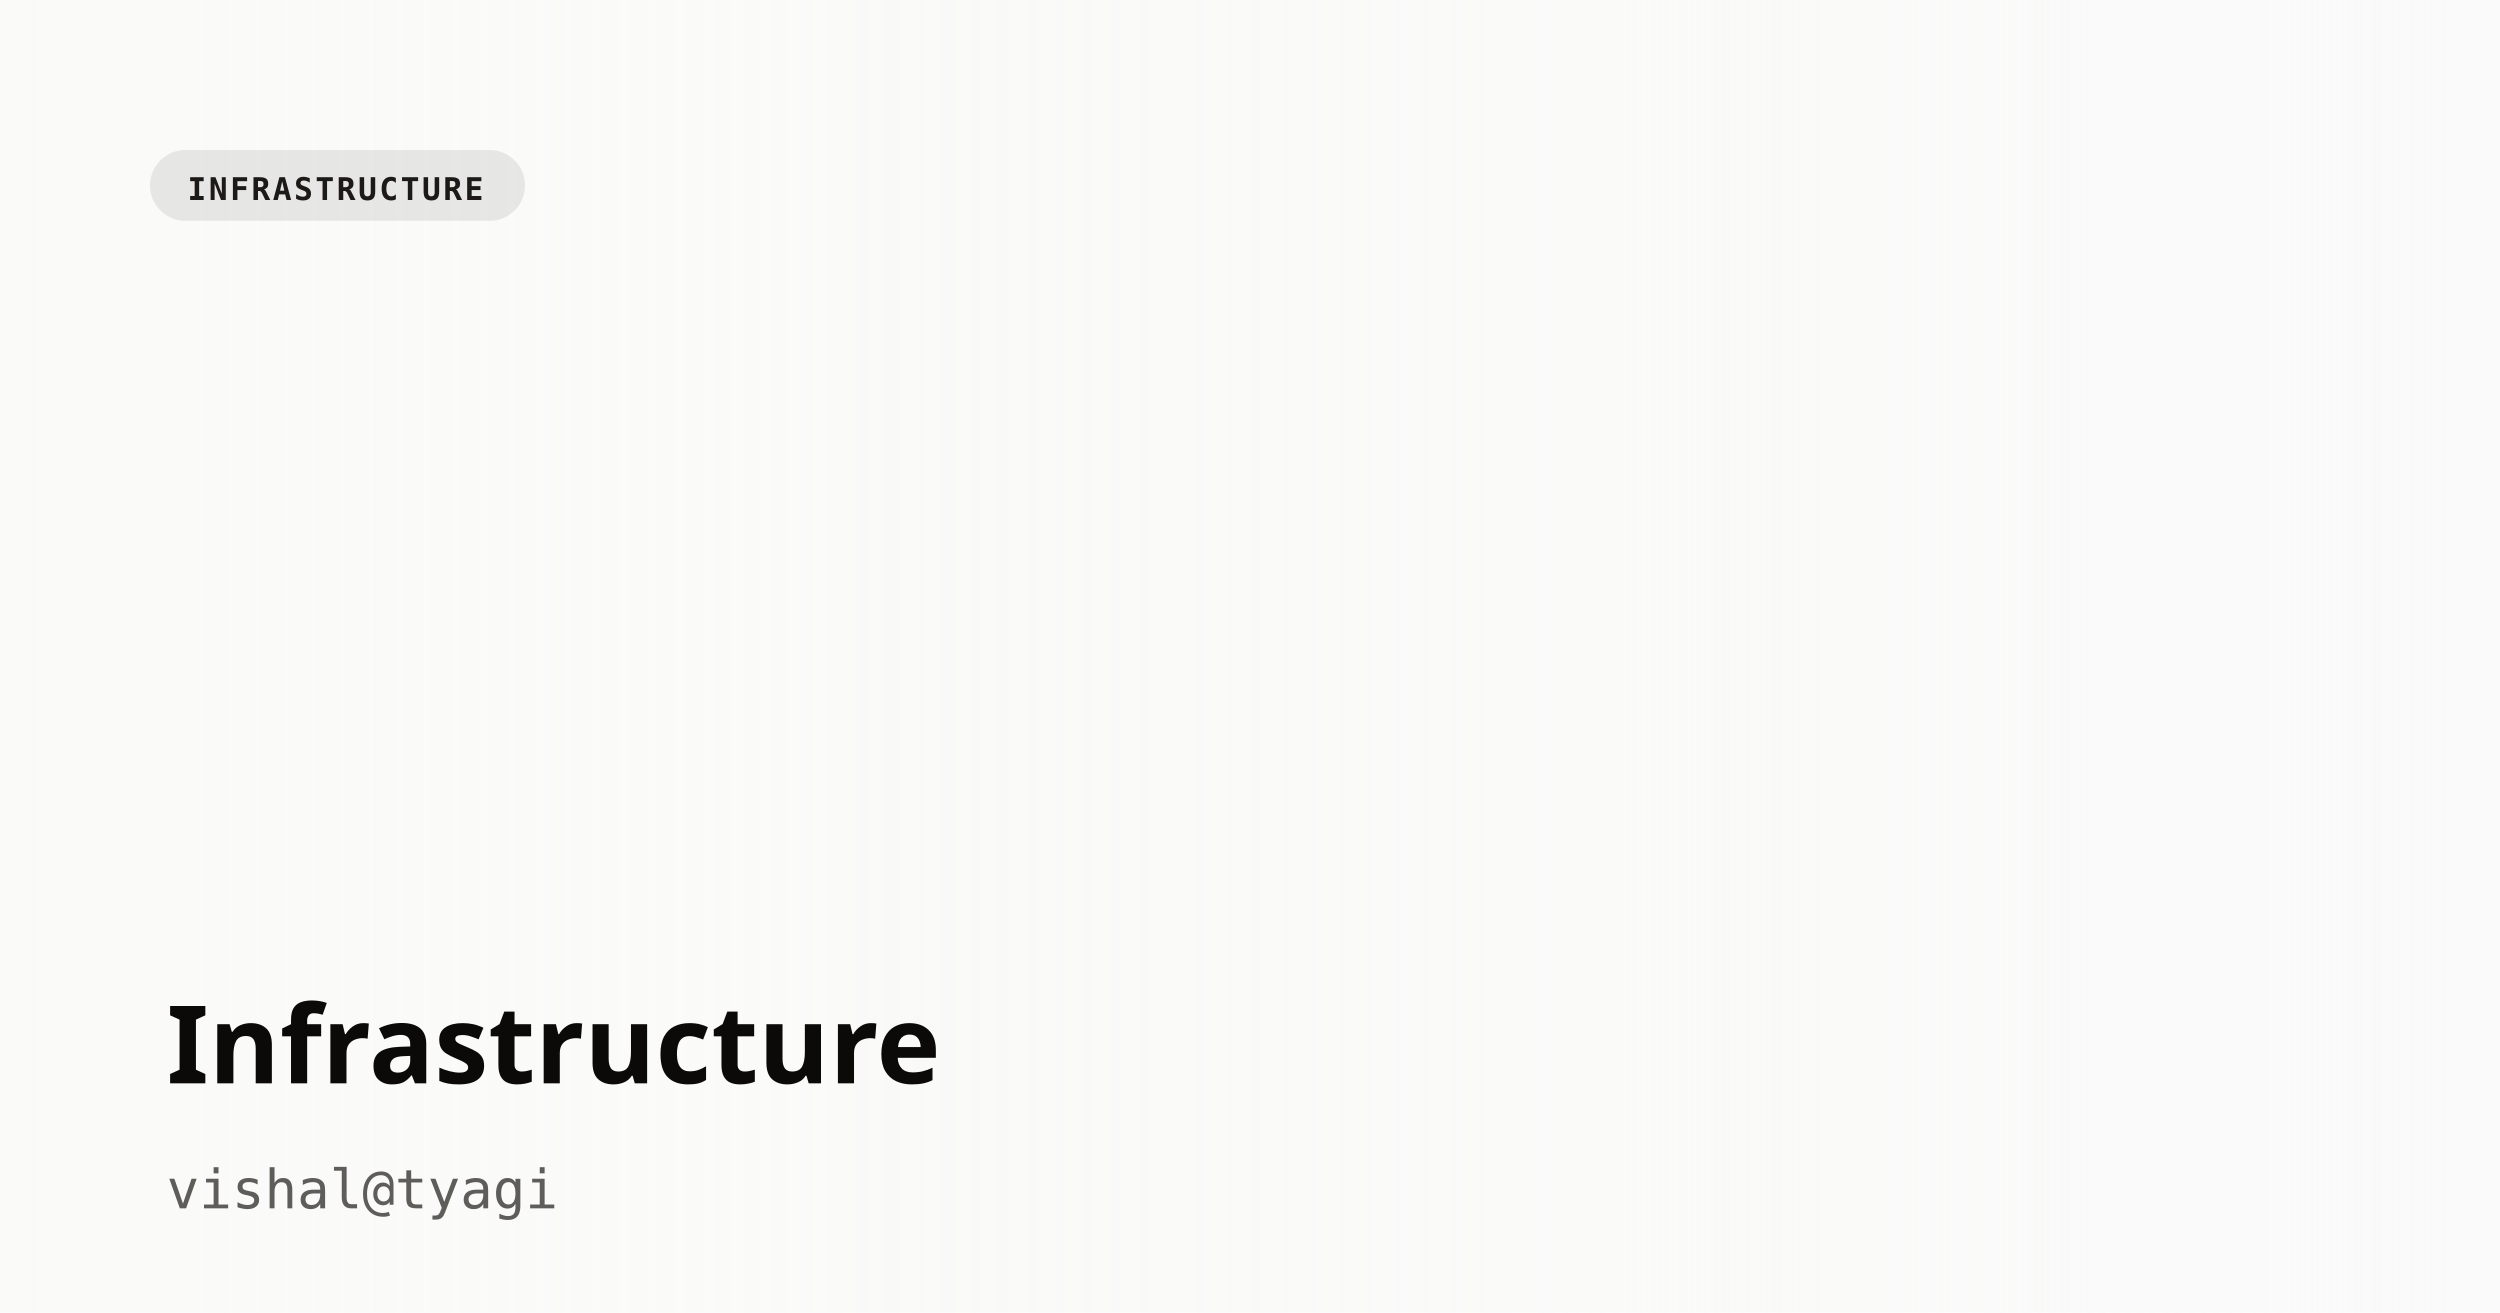
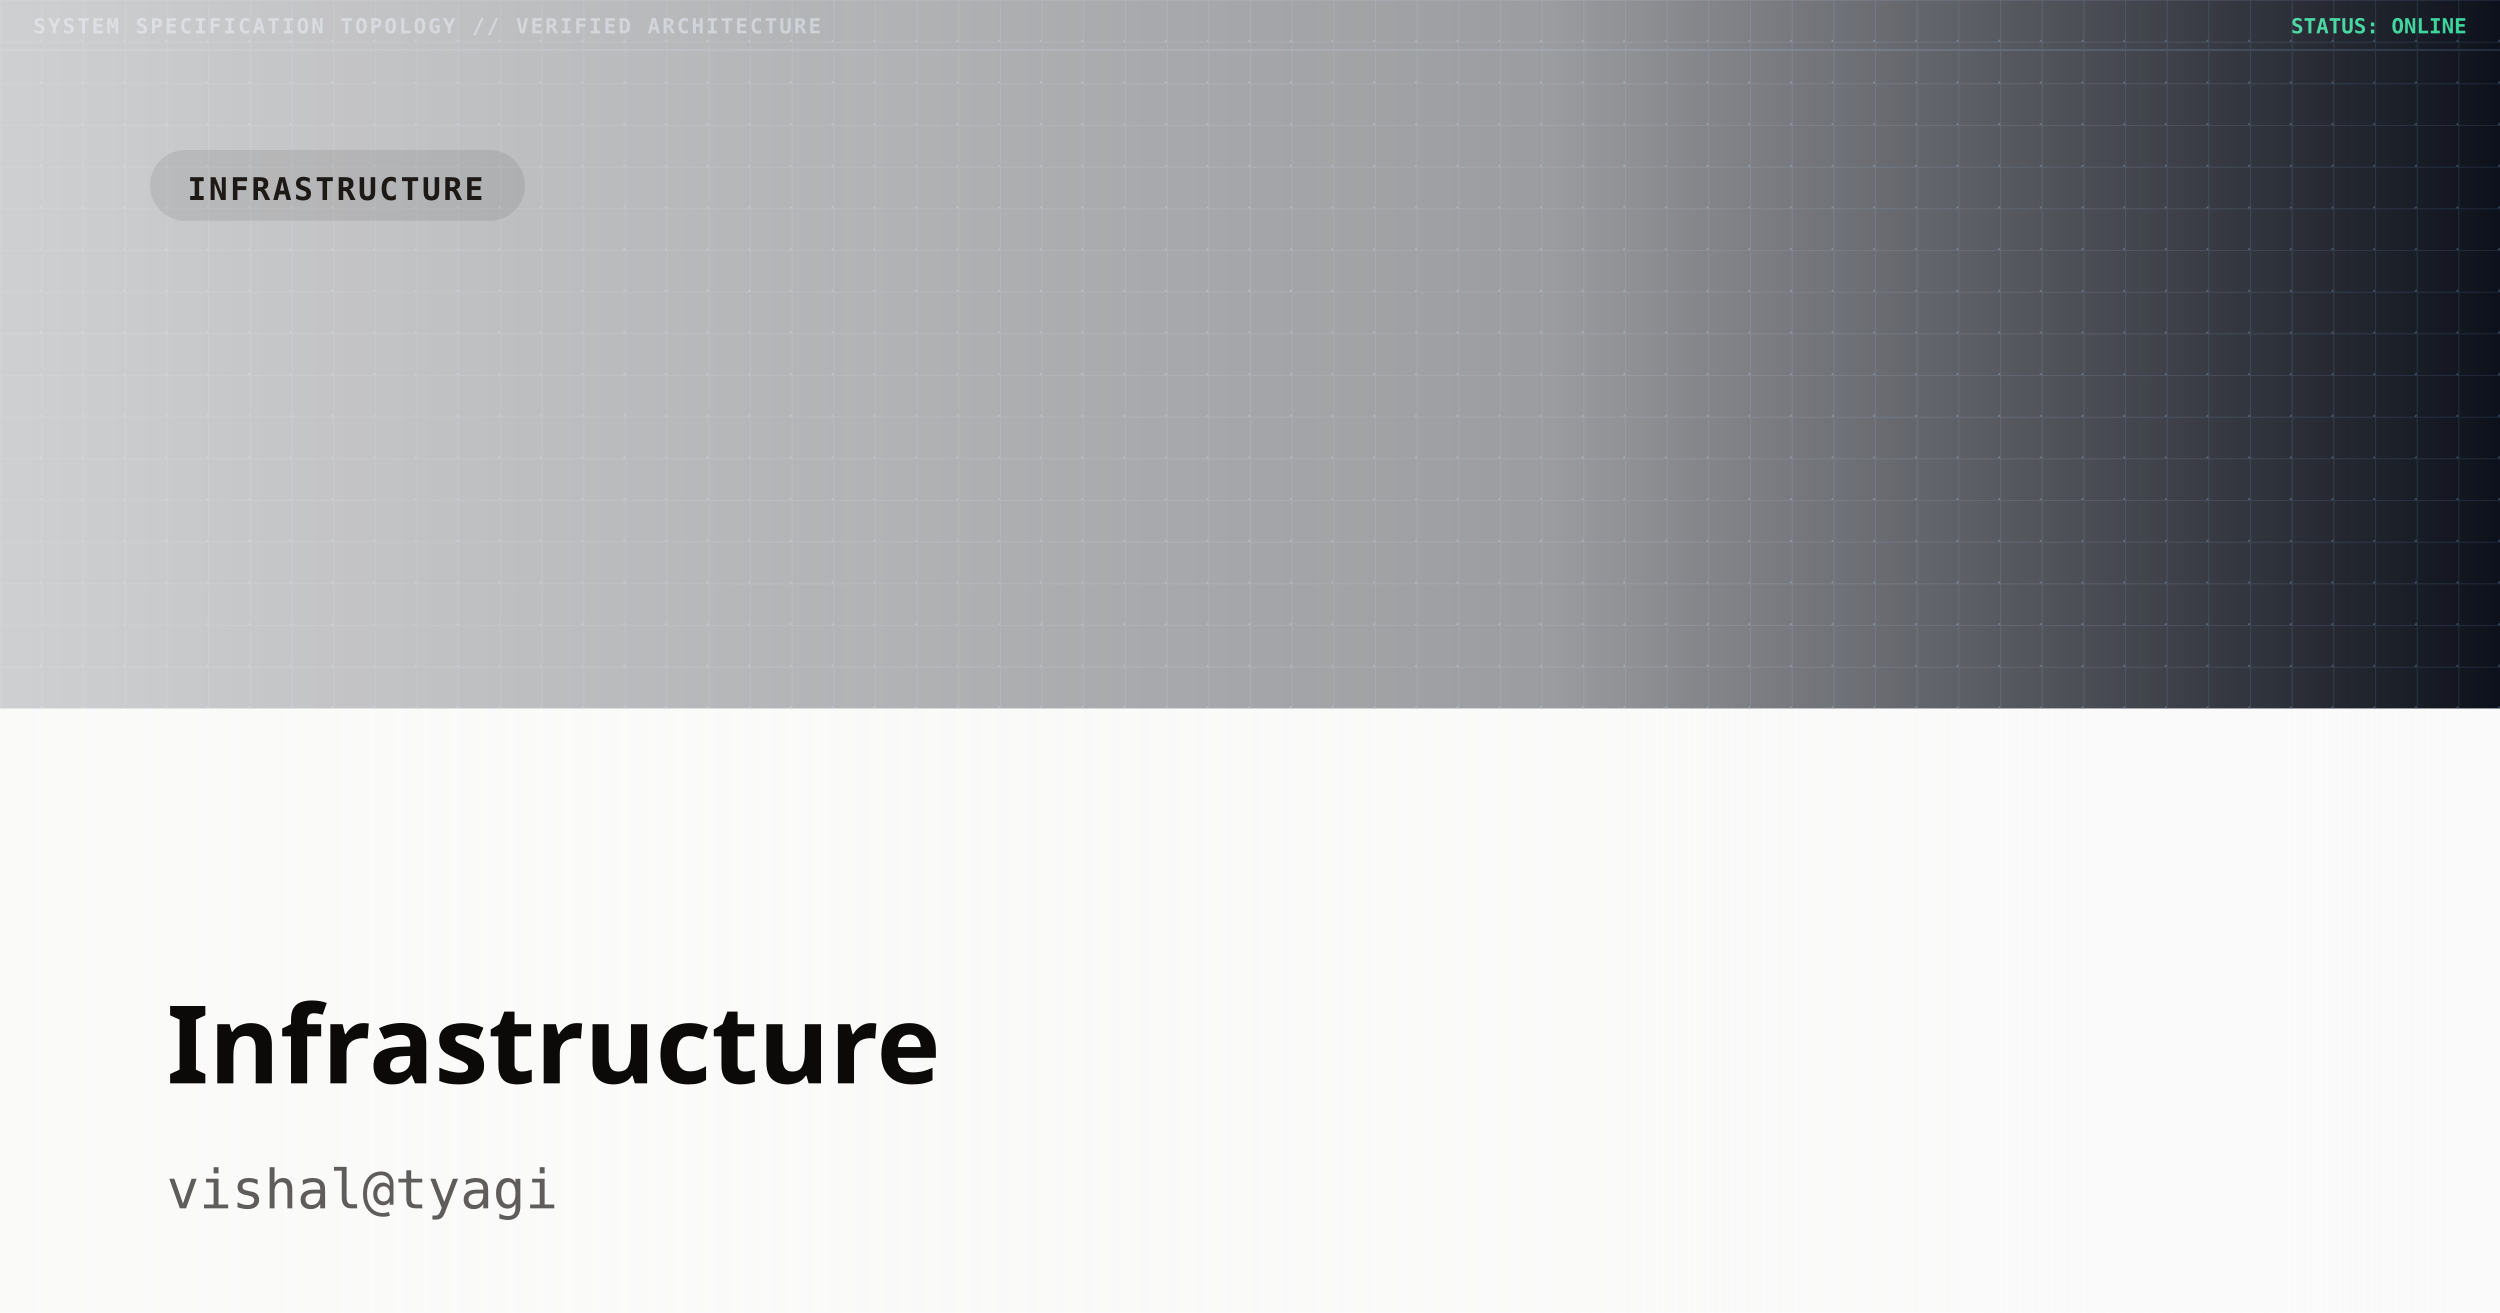
<svg xmlns="http://www.w3.org/2000/svg" width="1200" height="630" viewBox="0 0 1200 630">
  <defs>
+     <pattern id="infrastructure-grid" width="20" height="20" patternUnits="userSpaceOnUse">
+       <path d="M 20 0 L 0 0 0 20" fill="none" stroke="#1E293B" stroke-width="0.75" />
+       <circle cx="20" cy="20" r="1" fill="#334155" />
+     </pattern>
    <linearGradient id="infrastructure-scrim" x1="0" y1="0" x2="1" y2="0">
      <stop offset="0%" stop-color="#fafaf9" stop-opacity="0.82" />
      <stop offset="62%" stop-color="#fafaf9" stop-opacity="0.6" />
      <stop offset="100%" stop-color="#fafaf9" stop-opacity="0" />
    </linearGradient>
  </defs>
  <rect width="1200" height="630" fill="#fafafa" />
-   <rect width="1200" height="340" fill="#fafafa" />
+   <rect width="1200" height="340" fill="#0B0F19" />
+   <rect width="1200" height="340" fill="url(#infrastructure-grid)" />
+   <line x1="0" y1="24" x2="1200" y2="24" stroke="#1E293B" stroke-width="1" />
+   <text x="16" y="16" font-family="monospace" font-size="10" font-weight="600" fill="#64748B" letter-spacing="1">SYSTEM SPECIFICATION TOPOLOGY // VERIFIED ARCHITECTURE</text>
+   <text x="1184" y="16" text-anchor="end" font-family="monospace" font-size="10" font-weight="600" fill="#34D399">STATUS: ONLINE</text>
  <rect width="1200" height="630" fill="url(#infrastructure-scrim)" />
  <rect x="72" y="72" width="180" height="34" rx="17" fill="#0c0a09" fill-opacity="0.08" />
  <text x="90" y="96" font-family="monospace" font-size="15" font-weight="600" letter-spacing="0.08em" fill="#1c1917">INFRASTRUCTURE</text>
  <text font-family="sans-serif" font-size="52" font-weight="700" fill="#0c0a09">
    <tspan x="80" y="520">Infrastructure</tspan>
  </text>
  <text x="80" y="580" font-family="monospace" font-size="26" fill="#1c1917" opacity="0.7">vishal@tyagi</text>
</svg>
